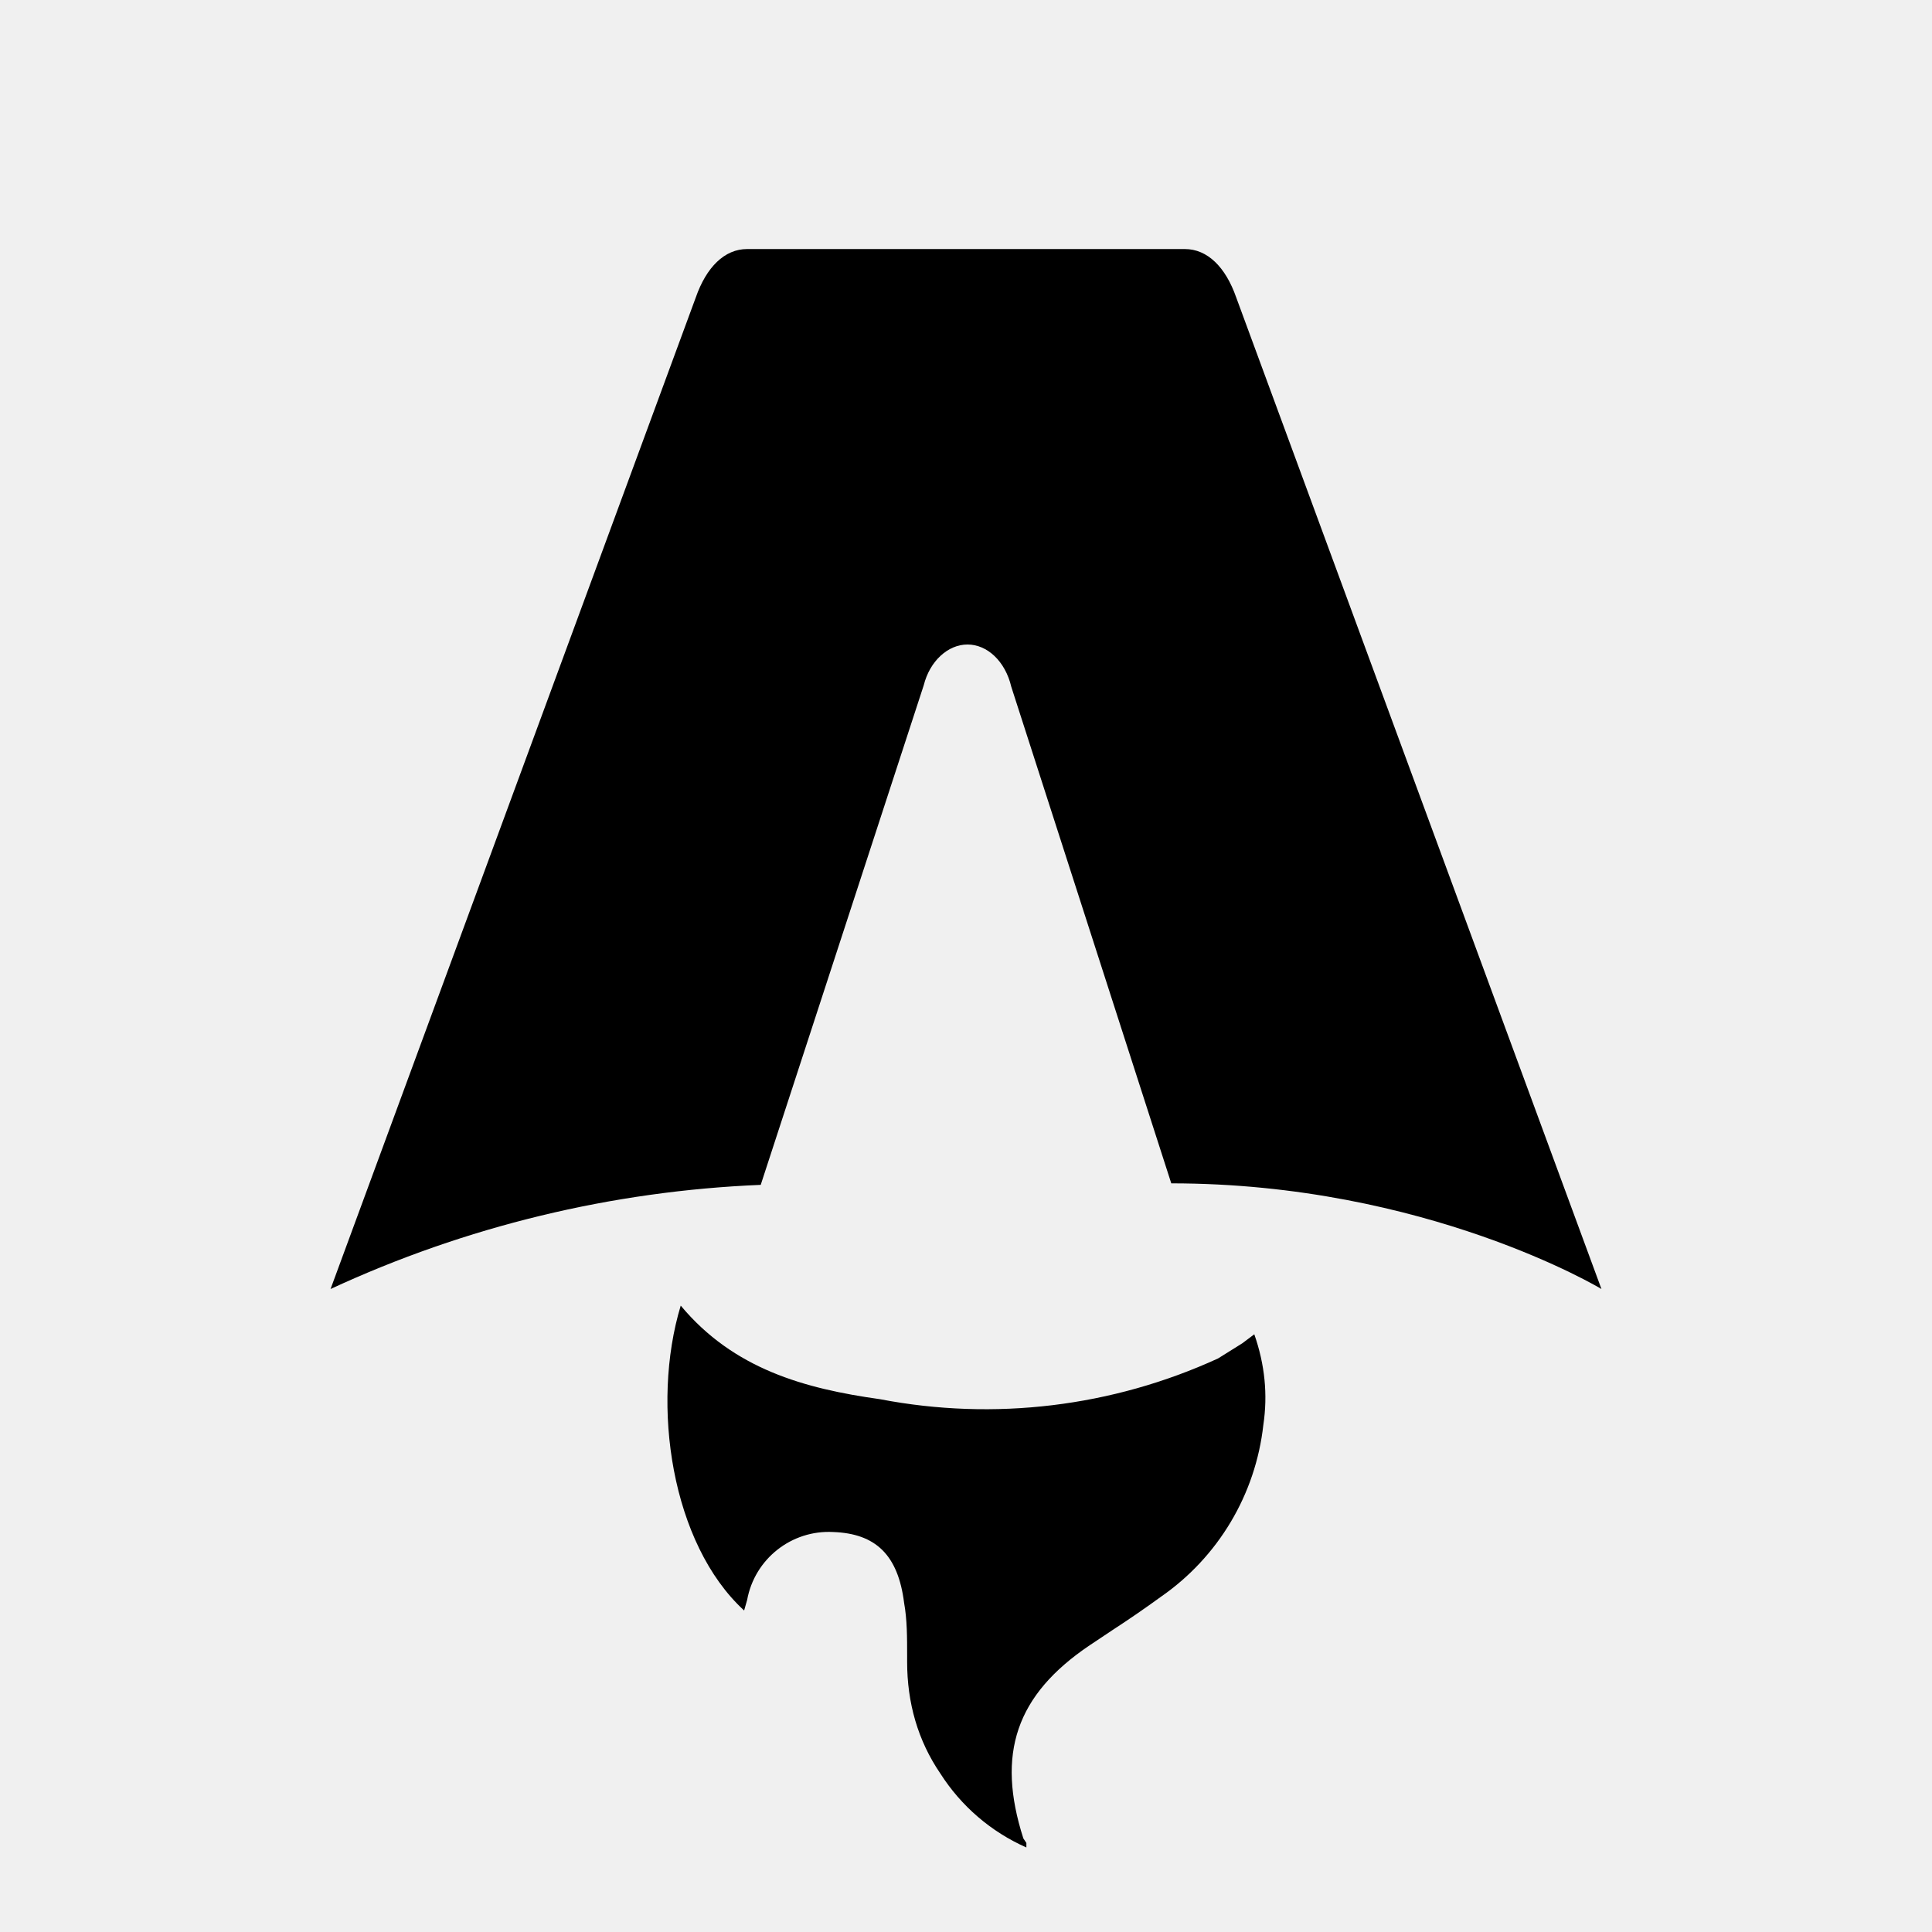
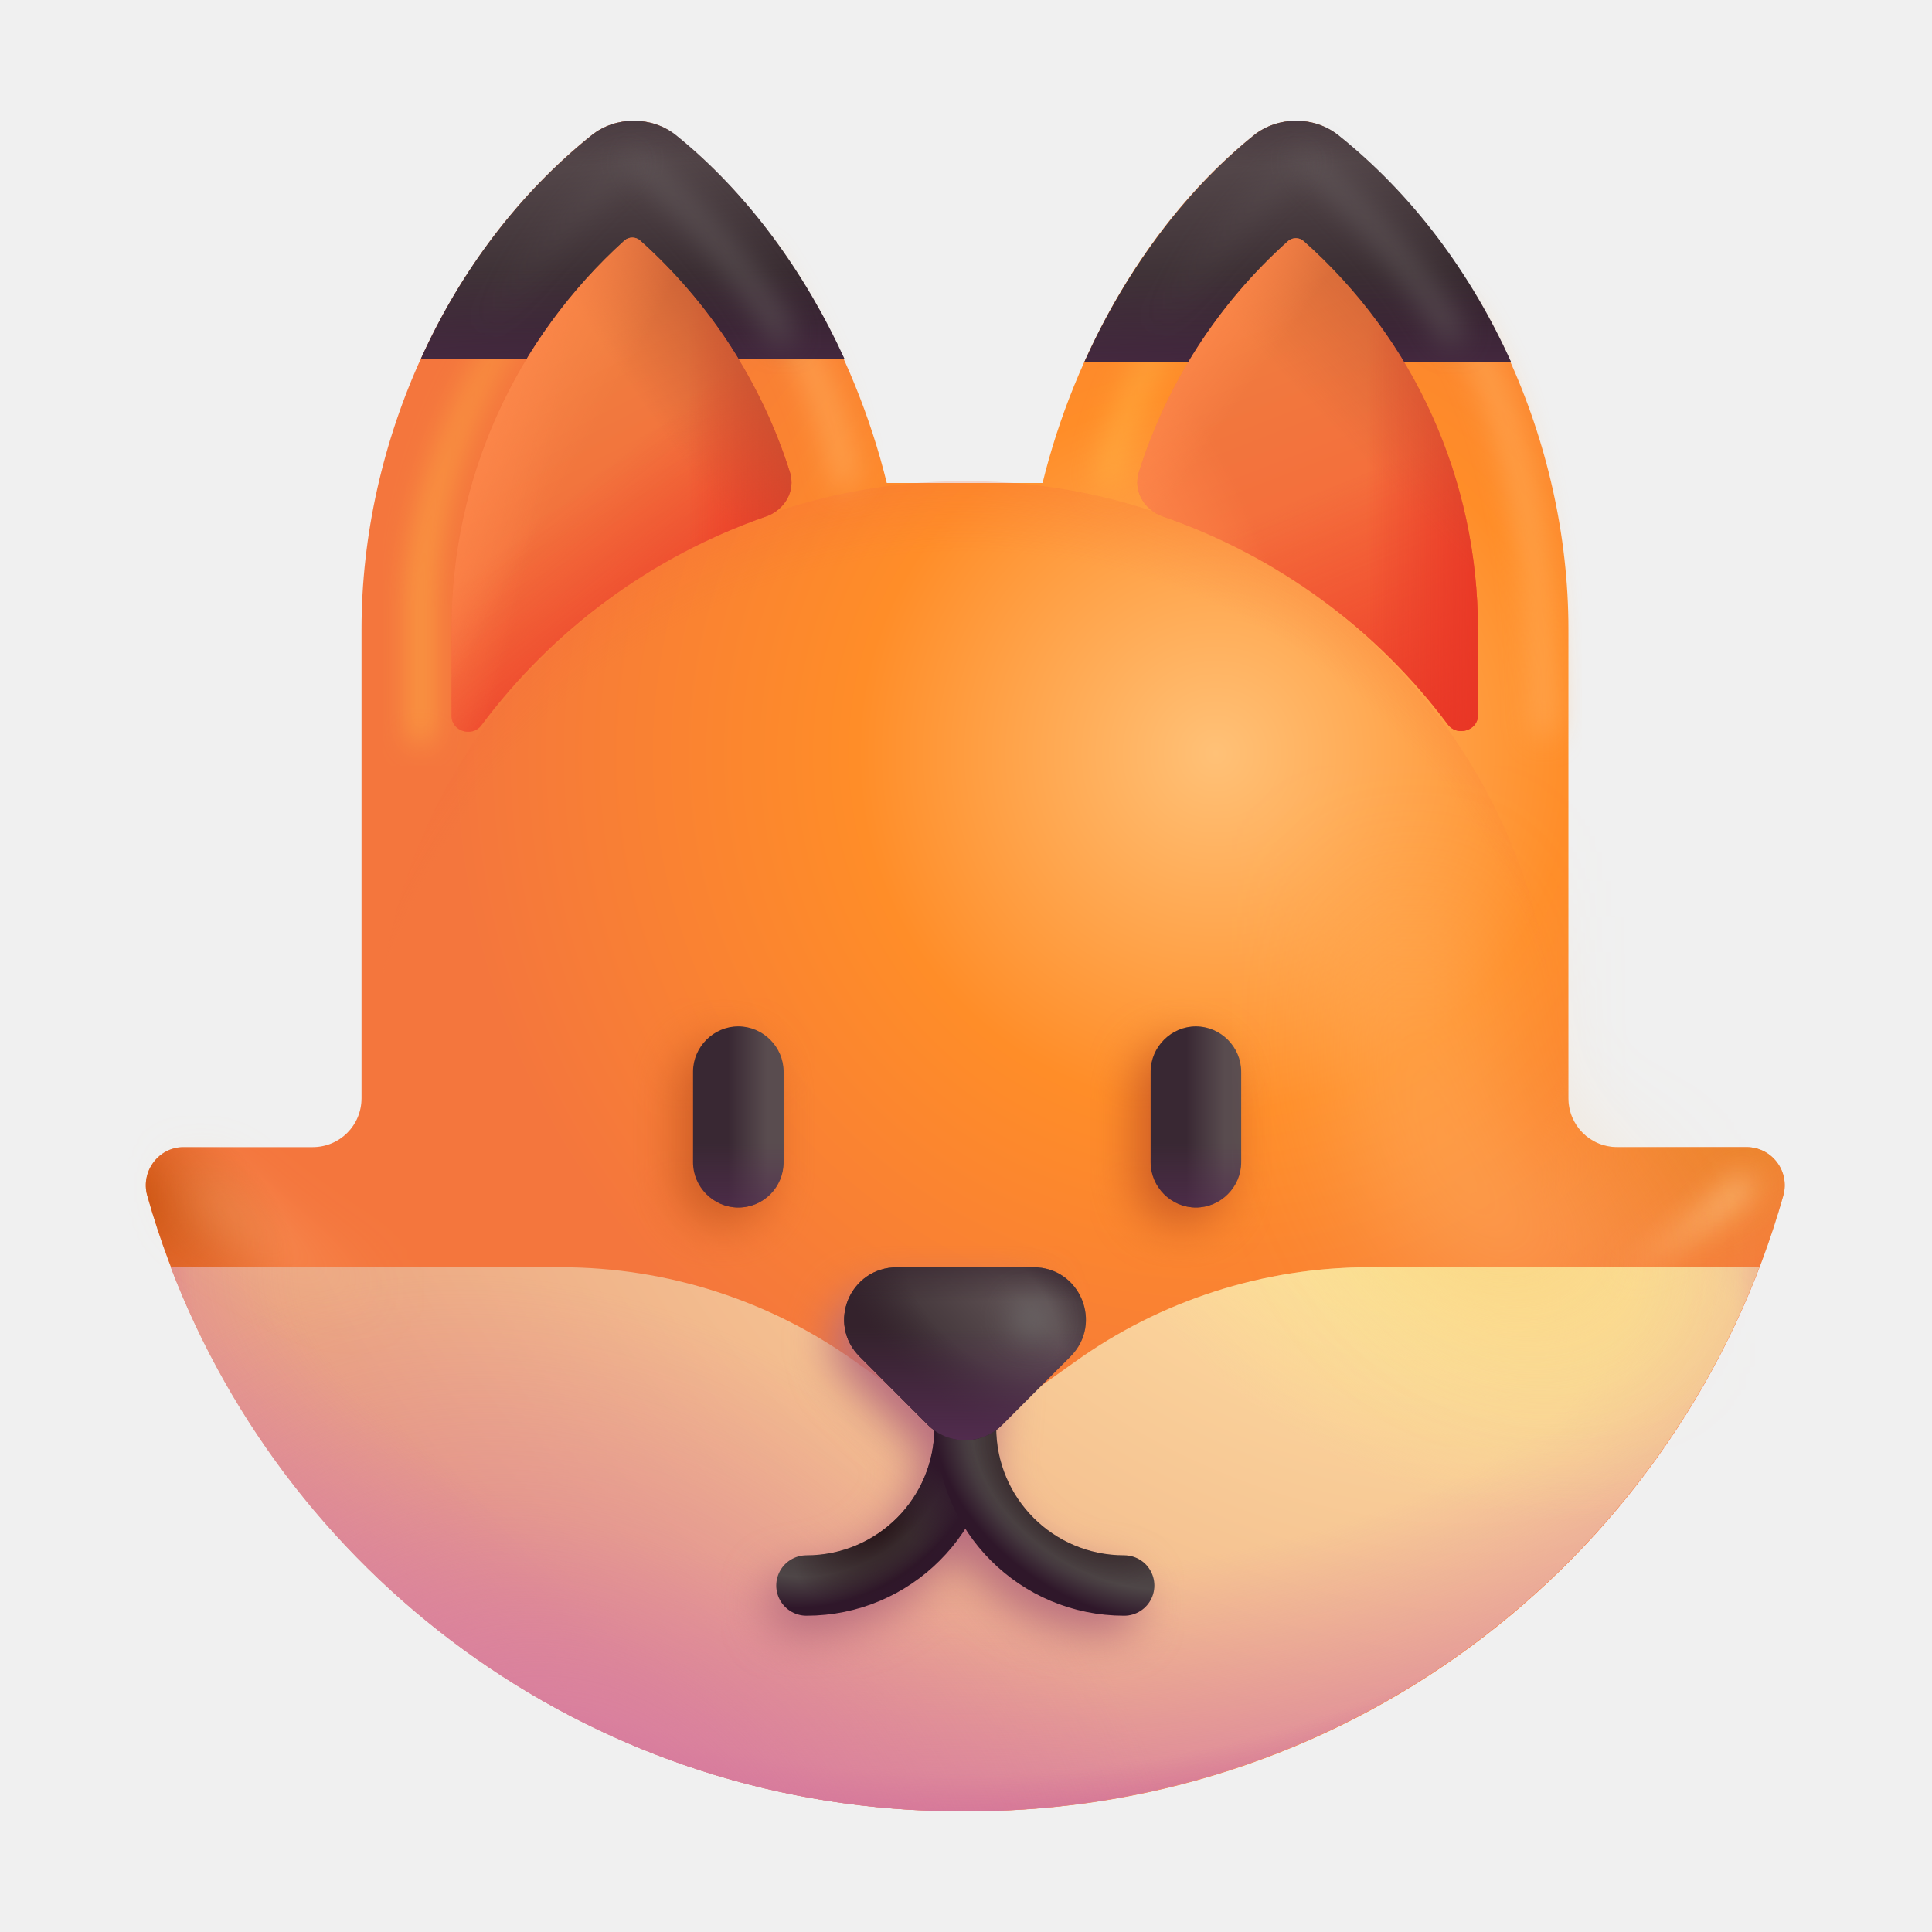
- <svg xmlns="http://www.w3.org/2000/svg" fill="none" viewBox="0 0 128 128">
-   <path d="M50.4 78.5a75.1 75.1 0 0 0-28.5 6.9l24.2-65.7c.7-2 1.9-3.2 3.4-3.2h29c1.5 0 2.7 1.2 3.4 3.2l24.2 65.7s-11.6-7-28.5-7L67 45.5c-.4-1.7-1.6-2.8-2.9-2.8-1.3 0-2.5 1.1-2.9 2.7L50.4 78.5Zm-1.1 28.2Zm-4.2-20.2c-2 6.6-.6 15.8 4.2 20.2a17.5 17.5 0 0 1 .2-.7 5.5 5.5 0 0 1 5.7-4.5c2.8.1 4.3 1.5 4.7 4.7.2 1.1.2 2.3.2 3.5v.4c0 2.7.7 5.2 2.2 7.4a13 13 0 0 0 5.7 4.9v-.3l-.2-.3c-1.8-5.6-.5-9.5 4.4-12.8l1.5-1a73 73 0 0 0 3.2-2.2 16 16 0 0 0 6.8-11.4c.3-2 .1-4-.6-6l-.8.6-1.6 1a37 37 0 0 1-22.4 2.7c-5-.7-9.7-2-13.2-6.2Z" />
-   <style>
-         path { fill: #000; }
-         @media (prefers-color-scheme: dark) {
-             path { fill: #FFF; }
-         }
-     </style>
+ <svg xmlns="http://www.w3.org/2000/svg" width="32" height="32" viewBox="0 0 32 32" fill="none">
+   <path d="M28.928 19H26.788C26.338 19 25.978 18.64 25.978 18.19V18V10.42C25.978 7.33 24.558 4.15 22.158 2.24C21.968 2.08 21.718 2 21.468 2C21.218 2 20.968 2.08 20.768 2.24C19.018 3.64 17.798 5.84 17.268 8H14.688C14.158 5.84 12.938 3.64 11.188 2.24C10.998 2.08 10.748 2 10.498 2C10.248 2 9.998 2.08 9.798 2.24C7.408 4.15 5.988 7.32 5.988 10.42V18V18.19C5.988 18.64 5.628 19 5.178 19H3.038C2.628 19 2.328 19.4 2.438 19.8C4.098 25.68 9.498 30 15.918 30C15.938 30 15.968 30 15.988 30C16.008 30 16.038 30 16.058 30C22.468 30 27.878 25.69 29.538 19.8C29.648 19.4 29.348 19 28.928 19Z" fill="url(#paint0_radial_28327_1940)" />
+   <path d="M28.928 19H26.788C26.338 19 25.978 18.64 25.978 18.19V18V10.42C25.978 7.33 24.558 4.15 22.158 2.24C21.968 2.08 21.718 2 21.468 2C21.218 2 20.968 2.08 20.768 2.24C19.018 3.64 17.798 5.84 17.268 8H14.688C14.158 5.84 12.938 3.64 11.188 2.24C10.998 2.08 10.748 2 10.498 2C10.248 2 9.998 2.08 9.798 2.24C7.408 4.15 5.988 7.32 5.988 10.42V18V18.19C5.988 18.64 5.628 19 5.178 19H3.038C2.628 19 2.328 19.4 2.438 19.8C4.098 25.68 9.498 30 15.918 30C15.938 30 15.968 30 15.988 30C16.008 30 16.038 30 16.058 30C22.468 30 27.878 25.69 29.538 19.8C29.648 19.4 29.348 19 28.928 19Z" fill="url(#paint1_radial_28327_1940)" />
+   <path d="M28.928 19H26.788C26.338 19 25.978 18.64 25.978 18.19V18V10.42C25.978 7.33 24.558 4.15 22.158 2.24C21.968 2.08 21.718 2 21.468 2C21.218 2 20.968 2.08 20.768 2.24C19.018 3.64 17.798 5.84 17.268 8H14.688C14.158 5.84 12.938 3.64 11.188 2.24C10.998 2.08 10.748 2 10.498 2C10.248 2 9.998 2.08 9.798 2.24C7.408 4.15 5.988 7.32 5.988 10.42V18V18.19C5.988 18.64 5.628 19 5.178 19H3.038C2.628 19 2.328 19.4 2.438 19.8C4.098 25.68 9.498 30 15.918 30C15.938 30 15.968 30 15.988 30C16.008 30 16.038 30 16.058 30C22.468 30 27.878 25.69 29.538 19.8C29.648 19.4 29.348 19 28.928 19Z" fill="url(#paint2_radial_28327_1940)" />
+   <ellipse cx="15.988" cy="17.631" rx="9.767" ry="9.663" fill="url(#paint3_radial_28327_1940)" fill-opacity="0.5" />
+   <g filter="url(#filter0_f_28327_1940)">
+     <path d="M20.424 3.891C19.987 4.443 18.721 6.031 18.346 7.969" stroke="url(#paint4_linear_28327_1940)" stroke-width="0.25" stroke-linecap="round" />
+   </g>
+   <g filter="url(#filter1_f_28327_1940)">
+     <path d="M24.074 5.194C24.824 6.225 25.574 8.256 25.574 12.069" stroke="#FFB160" stroke-width="0.25" stroke-linecap="round" />
+   </g>
+   <g filter="url(#filter2_f_28327_1940)">
+     <path d="M12.488 4.35C12.982 5.029 13.846 6.703 14.002 7.953" stroke="#FFB160" stroke-width="0.25" stroke-linecap="round" />
+   </g>
+   <path d="M22.169 2.24C21.968 2.08 21.718 2 21.468 2C21.218 2 20.968 2.08 20.768 2.24C19.569 3.21 18.608 4.55 17.959 6H25.029C24.369 4.53 23.398 3.22 22.169 2.24Z" fill="url(#paint5_linear_28327_1940)" />
+   <path d="M22.169 2.24C21.968 2.08 21.718 2 21.468 2C21.218 2 20.968 2.08 20.768 2.24C19.569 3.21 18.608 4.55 17.959 6H25.029C24.369 4.53 23.398 3.22 22.169 2.24Z" fill="url(#paint6_linear_28327_1940)" />
+   <path d="M22.169 2.24C21.968 2.08 21.718 2 21.468 2C21.218 2 20.968 2.08 20.768 2.24C19.569 3.21 18.608 4.55 17.959 6H25.029C24.369 4.53 23.398 3.22 22.169 2.24Z" fill="url(#paint7_linear_28327_1940)" />
+   <path d="M23.983 12.002C24.134 12.204 24.479 12.101 24.479 11.849V10.42C24.479 7.94 23.419 5.61 21.588 3.99C21.518 3.93 21.409 3.93 21.338 3.99C20.174 5.03 19.325 6.355 18.863 7.824C18.767 8.131 18.954 8.448 19.259 8.553C21.164 9.215 22.804 10.426 23.983 12.002Z" fill="url(#paint8_linear_28327_1940)" />
+   <path d="M23.983 12.002C24.134 12.204 24.479 12.101 24.479 11.849V10.42C24.479 7.94 23.419 5.61 21.588 3.99C21.518 3.93 21.409 3.93 21.338 3.99C20.174 5.03 19.325 6.355 18.863 7.824C18.767 8.131 18.954 8.448 19.259 8.553C21.164 9.215 22.804 10.426 23.983 12.002Z" fill="url(#paint9_linear_28327_1940)" />
+   <path d="M23.983 12.002C24.134 12.204 24.479 12.101 24.479 11.849V10.42C24.479 7.94 23.419 5.61 21.588 3.99C21.518 3.93 21.409 3.93 21.338 3.99C20.174 5.03 19.325 6.355 18.863 7.824C18.767 8.131 18.954 8.448 19.259 8.553C21.164 9.215 22.804 10.426 23.983 12.002Z" fill="url(#paint10_linear_28327_1940)" />
+   <path d="M23.983 12.002C24.134 12.204 24.479 12.101 24.479 11.849V10.42C24.479 7.94 23.419 5.61 21.588 3.99C21.518 3.93 21.409 3.93 21.338 3.99C20.174 5.03 19.325 6.355 18.863 7.824C18.767 8.131 18.954 8.448 19.259 8.553C21.164 9.215 22.804 10.426 23.983 12.002Z" fill="url(#paint11_linear_28327_1940)" />
+   <path d="M23.983 12.002C24.134 12.204 24.479 12.101 24.479 11.849V10.42C24.479 7.94 23.419 5.61 21.588 3.99C21.518 3.93 21.409 3.93 21.338 3.99C20.174 5.03 19.325 6.355 18.863 7.824C18.767 8.131 18.954 8.448 19.259 8.553C21.164 9.215 22.804 10.426 23.983 12.002Z" fill="url(#paint12_radial_28327_1940)" />
+   <path d="M23.983 12.002C24.134 12.204 24.479 12.101 24.479 11.849V10.42C24.479 7.94 23.419 5.61 21.588 3.99C21.518 3.93 21.409 3.93 21.338 3.99C20.174 5.03 19.325 6.355 18.863 7.824C18.767 8.131 18.954 8.448 19.259 8.553C21.164 9.215 22.804 10.426 23.983 12.002Z" fill="url(#paint13_linear_28327_1940)" />
+   <g filter="url(#filter3_f_28327_1940)">
+     <path d="M19.562 20.281C19.152 20.281 18.812 19.941 18.812 19.531V18.031C18.812 17.621 19.152 17.281 19.562 17.281C19.972 17.281 20.312 17.621 20.312 18.031V19.531C20.312 19.941 19.972 20.281 19.562 20.281Z" fill="#CD5C25" />
+   </g>
+   <g filter="url(#filter4_f_28327_1940)">
+     <path d="M11.982 20.281C11.572 20.281 11.232 19.941 11.232 19.531V18.031C11.232 17.621 11.572 17.281 11.982 17.281C12.392 17.281 12.732 17.621 12.732 18.031V19.531C12.732 19.941 12.402 20.281 11.982 20.281Z" fill="#CD5C25" />
+   </g>
+   <path d="M19.808 20C19.398 20 19.058 19.66 19.058 19.25V17.75C19.058 17.34 19.398 17 19.808 17C20.218 17 20.558 17.34 20.558 17.75V19.25C20.558 19.66 20.218 20 19.808 20Z" fill="url(#paint14_linear_28327_1940)" />
+   <path d="M19.808 20C19.398 20 19.058 19.66 19.058 19.25V17.75C19.058 17.34 19.398 17 19.808 17C20.218 17 20.558 17.34 20.558 17.75V19.25C20.558 19.66 20.218 20 19.808 20Z" fill="url(#paint15_linear_28327_1940)" />
+   <path d="M12.229 20C11.819 20 11.479 19.66 11.479 19.25V17.75C11.479 17.34 11.819 17 12.229 17C12.639 17 12.979 17.34 12.979 17.75V19.25C12.979 19.66 12.649 20 12.229 20Z" fill="url(#paint16_linear_28327_1940)" />
+   <path d="M12.229 20C11.819 20 11.479 19.66 11.479 19.25V17.75C11.479 17.34 11.819 17 12.229 17C12.639 17 12.979 17.34 12.979 17.75V19.25C12.979 19.66 12.649 20 12.229 20Z" fill="url(#paint17_linear_28327_1940)" />
+   <g filter="url(#filter5_f_28327_1940)">
+     <path d="M8.734 5.078C8.297 5.63 6.969 7.638 6.969 10.062C6.969 12.488 6.969 12.25 6.969 12.094" stroke="url(#paint18_linear_28327_1940)" stroke-width="0.25" stroke-linecap="round" />
+   </g>
+   <path d="M13.989 5.95C13.338 4.52 12.389 3.2 11.198 2.24C10.998 2.08 10.748 2 10.498 2C10.248 2 9.999 2.08 9.799 2.24C8.589 3.21 7.619 4.5 6.969 5.95H13.989Z" fill="url(#paint19_linear_28327_1940)" />
+   <path d="M13.989 5.95C13.338 4.52 12.389 3.2 11.198 2.24C10.998 2.08 10.748 2 10.498 2C10.248 2 9.999 2.08 9.799 2.24C8.589 3.21 7.619 4.5 6.969 5.95H13.989Z" fill="url(#paint20_linear_28327_1940)" />
+   <path d="M13.989 5.95C13.338 4.52 12.389 3.2 11.198 2.24C10.998 2.08 10.748 2 10.498 2C10.248 2 9.999 2.08 9.799 2.24C8.589 3.21 7.619 4.5 6.969 5.95H13.989Z" fill="url(#paint21_linear_28327_1940)" />
+   <path d="M29.139 20.99H22.678C20.928 20.99 19.218 21.54 17.799 22.56L15.989 23.85L14.178 22.56C12.758 21.54 11.049 20.99 9.298 20.99H2.828C4.838 26.26 9.938 30 15.909 30C15.928 30 15.959 30 15.979 30C15.998 30 16.029 30 16.049 30C22.029 29.99 27.128 26.25 29.139 20.99Z" fill="url(#paint22_radial_28327_1940)" />
+   <path d="M29.139 20.99H22.678C20.928 20.99 19.218 21.54 17.799 22.56L15.989 23.85L14.178 22.56C12.758 21.54 11.049 20.99 9.298 20.99H2.828C4.838 26.26 9.938 30 15.909 30C15.928 30 15.959 30 15.979 30C15.998 30 16.029 30 16.049 30C22.029 29.99 27.128 26.25 29.139 20.99Z" fill="url(#paint23_radial_28327_1940)" />
+   <path d="M29.139 20.99H22.678C20.928 20.99 19.218 21.54 17.799 22.56L15.989 23.85L14.178 22.56C12.758 21.54 11.049 20.99 9.298 20.99H2.828C4.838 26.26 9.938 30 15.909 30C15.928 30 15.959 30 15.979 30C15.998 30 16.029 30 16.049 30C22.029 29.99 27.128 26.25 29.139 20.99Z" fill="url(#paint24_radial_28327_1940)" />
+   <path d="M29.139 20.99H22.678C20.928 20.99 19.218 21.54 17.799 22.56L15.989 23.85L14.178 22.56C12.758 21.54 11.049 20.99 9.298 20.99H2.828C4.838 26.26 9.938 30 15.909 30C15.928 30 15.959 30 15.979 30C15.998 30 16.029 30 16.049 30C22.029 29.99 27.128 26.25 29.139 20.99Z" fill="url(#paint25_radial_28327_1940)" />
+   <path d="M29.139 20.99H22.678C20.928 20.99 19.218 21.54 17.799 22.56L15.989 23.85L14.178 22.56C12.758 21.54 11.049 20.99 9.298 20.99H2.828C4.838 26.26 9.938 30 15.909 30C15.928 30 15.959 30 15.979 30C15.998 30 16.029 30 16.049 30C22.029 29.99 27.128 26.25 29.139 20.99Z" fill="url(#paint26_radial_28327_1940)" />
+   <path d="M29.139 20.99H22.678C20.928 20.99 19.218 21.54 17.799 22.56L15.989 23.85L14.178 22.56C12.758 21.54 11.049 20.99 9.298 20.99H2.828C4.838 26.26 9.938 30 15.909 30C15.928 30 15.959 30 15.979 30C15.998 30 16.029 30 16.049 30C22.029 29.99 27.128 26.25 29.139 20.99Z" fill="url(#paint27_radial_28327_1940)" />
+   <g filter="url(#filter6_f_28327_1940)">
+     <path d="M15.171 23.953L14.061 22.844C13.521 22.304 13.904 21.391 14.67 21.391H16.889C17.645 21.391 17.027 21.866 16.487 22.406L16.378 23.953C16.348 23.984 16.316 24.012 16.282 24.036C16.305 25.169 17.225 26.075 18.363 26.075C18.635 26.075 18.854 26.295 18.854 26.566C18.854 26.837 18.635 27.057 18.363 27.057C17.276 27.057 16.323 26.494 15.78 25.642C15.236 26.494 14.283 27.057 13.196 27.057C12.925 27.057 12.705 26.837 12.705 26.566C12.705 26.295 12.925 26.075 13.196 26.075C14.332 26.075 15.25 25.173 15.277 24.043C15.24 24.017 15.204 23.987 15.171 23.953Z" fill="#B66A7D" />
+   </g>
+   <path d="M15.977 23.641C15.977 25.091 14.807 26.261 13.357 26.261" stroke="url(#paint28_radial_28327_1940)" stroke-linecap="round" />
+   <path d="M15.977 23.641C15.977 25.091 14.807 26.261 13.357 26.261" stroke="url(#paint29_radial_28327_1940)" stroke-linecap="round" />
+   <path d="M15.977 23.641C15.977 25.091 14.807 26.261 13.357 26.261" stroke="url(#paint30_linear_28327_1940)" stroke-linecap="round" />
+   <path d="M16 23.641C16 25.091 17.17 26.261 18.62 26.261" stroke="url(#paint31_radial_28327_1940)" stroke-linecap="round" />
+   <path d="M16 23.641C16 25.091 17.17 26.261 18.62 26.261" stroke="url(#paint32_radial_28327_1940)" stroke-linecap="round" />
+   <path d="M14.239 22.47L15.368 23.6C15.709 23.94 16.259 23.94 16.599 23.6L17.729 22.47C18.279 21.92 17.889 20.99 17.119 20.99H14.858C14.079 20.99 13.688 21.92 14.239 22.47Z" fill="url(#paint33_linear_28327_1940)" />
+   <path d="M14.239 22.47L15.368 23.6C15.709 23.94 16.259 23.94 16.599 23.6L17.729 22.47C18.279 21.92 17.889 20.99 17.119 20.99H14.858C14.079 20.99 13.688 21.92 14.239 22.47Z" fill="url(#paint34_radial_28327_1940)" />
+   <path d="M14.239 22.47L15.368 23.6C15.709 23.94 16.259 23.94 16.599 23.6L17.729 22.47C18.279 21.92 17.889 20.99 17.119 20.99H14.858C14.079 20.99 13.688 21.92 14.239 22.47Z" fill="url(#paint35_linear_28327_1940)" />
+   <path d="M14.239 22.47L15.368 23.6C15.709 23.94 16.259 23.94 16.599 23.6L17.729 22.47C18.279 21.92 17.889 20.99 17.119 20.99H14.858C14.079 20.99 13.688 21.92 14.239 22.47Z" fill="url(#paint36_linear_28327_1940)" />
+   <path d="M12.689 8.554C12.993 8.448 13.181 8.132 13.084 7.825C12.62 6.354 11.764 5.021 10.598 3.98C10.528 3.92 10.418 3.92 10.348 3.98C8.539 5.61 7.479 7.93 7.479 10.4V11.861C7.479 12.113 7.822 12.216 7.973 12.014C9.156 10.43 10.791 9.216 12.689 8.554Z" fill="url(#paint37_linear_28327_1940)" />
+   <path d="M12.689 8.554C12.993 8.448 13.181 8.132 13.084 7.825C12.62 6.354 11.764 5.021 10.598 3.98C10.528 3.92 10.418 3.92 10.348 3.98C8.539 5.61 7.479 7.93 7.479 10.4V11.861C7.479 12.113 7.822 12.216 7.973 12.014C9.156 10.43 10.791 9.216 12.689 8.554Z" fill="url(#paint38_linear_28327_1940)" />
+   <path d="M12.689 8.554C12.993 8.448 13.181 8.132 13.084 7.825C12.62 6.354 11.764 5.021 10.598 3.98C10.528 3.92 10.418 3.92 10.348 3.98C8.539 5.61 7.479 7.93 7.479 10.4V11.861C7.479 12.113 7.822 12.216 7.973 12.014C9.156 10.43 10.791 9.216 12.689 8.554Z" fill="url(#paint39_linear_28327_1940)" />
+   <path d="M12.689 8.554C12.993 8.448 13.181 8.132 13.084 7.825C12.62 6.354 11.764 5.021 10.598 3.98C10.528 3.92 10.418 3.92 10.348 3.98C8.539 5.61 7.479 7.93 7.479 10.4V11.861C7.479 12.113 7.822 12.216 7.973 12.014C9.156 10.43 10.791 9.216 12.689 8.554Z" fill="url(#paint40_linear_28327_1940)" />
+   <path d="M12.689 8.554C12.993 8.448 13.181 8.132 13.084 7.825C12.62 6.354 11.764 5.021 10.598 3.98C10.528 3.92 10.418 3.92 10.348 3.98C8.539 5.61 7.479 7.93 7.479 10.4V11.861C7.479 12.113 7.822 12.216 7.973 12.014C9.156 10.43 10.791 9.216 12.689 8.554Z" fill="url(#paint41_radial_28327_1940)" />
+   <path d="M12.689 8.554C12.993 8.448 13.181 8.132 13.084 7.825C12.62 6.354 11.764 5.021 10.598 3.98C10.528 3.92 10.418 3.92 10.348 3.98C8.539 5.61 7.479 7.93 7.479 10.4V11.861C7.479 12.113 7.822 12.216 7.973 12.014C9.156 10.43 10.791 9.216 12.689 8.554Z" fill="url(#paint42_linear_28327_1940)" />
+   <g filter="url(#filter7_f_28327_1940)">
+     <circle cx="17.088" cy="21.836" r="0.32" fill="#6A6566" />
+   </g>
+   <g filter="url(#filter8_f_28327_1940)">
+     <path d="M28.998 19.677C29.035 19.62 29.019 19.542 28.961 19.505C28.903 19.467 28.826 19.483 28.788 19.541L28.998 19.677ZM26.048 21.285C25.981 21.303 25.942 21.372 25.96 21.439C25.978 21.505 26.046 21.545 26.113 21.527L26.048 21.285ZM28.788 19.541C28.772 19.566 28.732 19.611 28.662 19.676C28.595 19.738 28.508 19.811 28.404 19.893C28.198 20.057 27.932 20.249 27.646 20.439C27.069 20.822 26.432 21.182 26.048 21.285L26.113 21.527C26.541 21.412 27.209 21.029 27.784 20.647C28.075 20.454 28.347 20.258 28.559 20.089C28.666 20.005 28.759 19.927 28.832 19.859C28.903 19.793 28.963 19.731 28.998 19.677L28.788 19.541Z" fill="url(#paint43_linear_28327_1940)" />
+   </g>
+   <g filter="url(#filter9_f_28327_1940)">
+     <path d="M3.139 19.677C3.102 19.62 3.118 19.542 3.176 19.505C3.234 19.467 3.311 19.483 3.349 19.541L3.139 19.677ZM6.089 21.285C6.156 21.303 6.195 21.372 6.177 21.439C6.159 21.505 6.091 21.545 6.024 21.527L6.089 21.285ZM3.349 19.541C3.365 19.566 3.405 19.611 3.475 19.676C3.542 19.738 3.629 19.811 3.732 19.893C3.939 20.057 4.205 20.249 4.491 20.439C5.068 20.822 5.705 21.182 6.089 21.285L6.024 21.527C5.596 21.412 4.928 21.029 4.353 20.647C4.062 20.454 3.79 20.258 3.577 20.089C3.471 20.005 3.378 19.927 3.305 19.859C3.234 19.793 3.174 19.731 3.139 19.677L3.349 19.541Z" fill="url(#paint44_linear_28327_1940)" />
+   </g>
+   <g filter="url(#filter10_f_28327_1940)">
+     <path d="M23.408 15.188C23.408 15.406 23.419 17.647 23.439 17.847C23.652 19.928 24.939 20.969 26.565 20.969" stroke="#FFC177" />
+   </g>
+   <g filter="url(#filter11_f_28327_1940)">
+     <path d="M21.675 2.664C22.121 3.062 23.34 4.234 24.074 5.562" stroke="#665D5F" stroke-width="0.25" stroke-linecap="round" />
+   </g>
+   <g filter="url(#filter12_f_28327_1940)">
+     <path d="M10.58 2.664C11.025 3.062 12.244 4.234 12.979 5.562" stroke="#665D5F" stroke-width="0.25" stroke-linecap="round" />
+   </g>
+   <g filter="url(#filter13_f_28327_1940)">
+     <path d="M21.511 2.664C21.066 3.062 19.847 4.234 19.113 5.562" stroke="url(#paint45_linear_28327_1940)" stroke-opacity="0.5" stroke-width="0.25" stroke-linecap="round" />
+   </g>
+   <g filter="url(#filter14_f_28327_1940)">
+     <path d="M10.416 2.664C9.971 3.062 8.752 4.234 8.018 5.562" stroke="url(#paint46_linear_28327_1940)" stroke-opacity="0.5" stroke-width="0.25" stroke-linecap="round" />
+   </g>
+   <defs>
+     <filter id="filter0_f_28327_1940" x="17.721" y="3.266" width="3.328" height="5.328" filterUnits="userSpaceOnUse" color-interpolation-filters="sRGB">
+       <feFlood flood-opacity="0" result="BackgroundImageFix" />
+       <feBlend mode="normal" in="SourceGraphic" in2="BackgroundImageFix" result="shape" />
+       <feGaussianBlur stdDeviation="0.25" result="effect1_foregroundBlur_28327_1940" />
+     </filter>
+     <filter id="filter1_f_28327_1940" x="23.449" y="4.569" width="2.75" height="8.125" filterUnits="userSpaceOnUse" color-interpolation-filters="sRGB">
+       <feFlood flood-opacity="0" result="BackgroundImageFix" />
+       <feBlend mode="normal" in="SourceGraphic" in2="BackgroundImageFix" result="shape" />
+       <feGaussianBlur stdDeviation="0.25" result="effect1_foregroundBlur_28327_1940" />
+     </filter>
+     <filter id="filter2_f_28327_1940" x="11.864" y="3.725" width="2.764" height="4.853" filterUnits="userSpaceOnUse" color-interpolation-filters="sRGB">
+       <feFlood flood-opacity="0" result="BackgroundImageFix" />
+       <feBlend mode="normal" in="SourceGraphic" in2="BackgroundImageFix" result="shape" />
+       <feGaussianBlur stdDeviation="0.25" result="effect1_foregroundBlur_28327_1940" />
+     </filter>
+     <filter id="filter3_f_28327_1940" x="18.062" y="16.531" width="3" height="4.5" filterUnits="userSpaceOnUse" color-interpolation-filters="sRGB">
+       <feFlood flood-opacity="0" result="BackgroundImageFix" />
+       <feBlend mode="normal" in="SourceGraphic" in2="BackgroundImageFix" result="shape" />
+       <feGaussianBlur stdDeviation="0.375" result="effect1_foregroundBlur_28327_1940" />
+     </filter>
+     <filter id="filter4_f_28327_1940" x="10.482" y="16.531" width="3" height="4.5" filterUnits="userSpaceOnUse" color-interpolation-filters="sRGB">
+       <feFlood flood-opacity="0" result="BackgroundImageFix" />
+       <feBlend mode="normal" in="SourceGraphic" in2="BackgroundImageFix" result="shape" />
+       <feGaussianBlur stdDeviation="0.375" result="effect1_foregroundBlur_28327_1940" />
+     </filter>
+     <filter id="filter5_f_28327_1940" x="6.344" y="4.453" width="3.016" height="8.231" filterUnits="userSpaceOnUse" color-interpolation-filters="sRGB">
+       <feFlood flood-opacity="0" result="BackgroundImageFix" />
+       <feBlend mode="normal" in="SourceGraphic" in2="BackgroundImageFix" result="shape" />
+       <feGaussianBlur stdDeviation="0.25" result="effect1_foregroundBlur_28327_1940" />
+     </filter>
+     <filter id="filter6_f_28327_1940" x="11.955" y="20.641" width="7.65" height="7.166" filterUnits="userSpaceOnUse" color-interpolation-filters="sRGB">
+       <feFlood flood-opacity="0" result="BackgroundImageFix" />
+       <feBlend mode="normal" in="SourceGraphic" in2="BackgroundImageFix" result="shape" />
+       <feGaussianBlur stdDeviation="0.375" result="effect1_foregroundBlur_28327_1940" />
+     </filter>
+     <filter id="filter7_f_28327_1940" x="16.268" y="21.016" width="1.641" height="1.641" filterUnits="userSpaceOnUse" color-interpolation-filters="sRGB">
+       <feFlood flood-opacity="0" result="BackgroundImageFix" />
+       <feBlend mode="normal" in="SourceGraphic" in2="BackgroundImageFix" result="shape" />
+       <feGaussianBlur stdDeviation="0.25" result="effect1_foregroundBlur_28327_1940" />
+     </filter>
+     <filter id="filter8_f_28327_1940" x="25.455" y="18.984" width="4.063" height="3.047" filterUnits="userSpaceOnUse" color-interpolation-filters="sRGB">
+       <feFlood flood-opacity="0" result="BackgroundImageFix" />
+       <feBlend mode="normal" in="SourceGraphic" in2="BackgroundImageFix" result="shape" />
+       <feGaussianBlur stdDeviation="0.25" result="effect1_foregroundBlur_28327_1940" />
+     </filter>
+     <filter id="filter9_f_28327_1940" x="2.119" y="18.484" width="5.063" height="4.047" filterUnits="userSpaceOnUse" color-interpolation-filters="sRGB">
+       <feFlood flood-opacity="0" result="BackgroundImageFix" />
+       <feBlend mode="normal" in="SourceGraphic" in2="BackgroundImageFix" result="shape" />
+       <feGaussianBlur stdDeviation="0.5" result="effect1_foregroundBlur_28327_1940" />
+     </filter>
+     <filter id="filter10_f_28327_1940" x="20.408" y="12.688" width="8.656" height="11.281" filterUnits="userSpaceOnUse" color-interpolation-filters="sRGB">
+       <feFlood flood-opacity="0" result="BackgroundImageFix" />
+       <feBlend mode="normal" in="SourceGraphic" in2="BackgroundImageFix" result="shape" />
+       <feGaussianBlur stdDeviation="1.25" result="effect1_foregroundBlur_28327_1940" />
+     </filter>
+     <filter id="filter11_f_28327_1940" x="21.05" y="2.039" width="3.648" height="4.148" filterUnits="userSpaceOnUse" color-interpolation-filters="sRGB">
+       <feFlood flood-opacity="0" result="BackgroundImageFix" />
+       <feBlend mode="normal" in="SourceGraphic" in2="BackgroundImageFix" result="shape" />
+       <feGaussianBlur stdDeviation="0.25" result="effect1_foregroundBlur_28327_1940" />
+     </filter>
+     <filter id="filter12_f_28327_1940" x="9.955" y="2.039" width="3.648" height="4.148" filterUnits="userSpaceOnUse" color-interpolation-filters="sRGB">
+       <feFlood flood-opacity="0" result="BackgroundImageFix" />
+       <feBlend mode="normal" in="SourceGraphic" in2="BackgroundImageFix" result="shape" />
+       <feGaussianBlur stdDeviation="0.25" result="effect1_foregroundBlur_28327_1940" />
+     </filter>
+     <filter id="filter13_f_28327_1940" x="18.488" y="2.039" width="3.648" height="4.148" filterUnits="userSpaceOnUse" color-interpolation-filters="sRGB">
+       <feFlood flood-opacity="0" result="BackgroundImageFix" />
+       <feBlend mode="normal" in="SourceGraphic" in2="BackgroundImageFix" result="shape" />
+       <feGaussianBlur stdDeviation="0.25" result="effect1_foregroundBlur_28327_1940" />
+     </filter>
+     <filter id="filter14_f_28327_1940" x="7.393" y="2.039" width="3.648" height="4.148" filterUnits="userSpaceOnUse" color-interpolation-filters="sRGB">
+       <feFlood flood-opacity="0" result="BackgroundImageFix" />
+       <feBlend mode="normal" in="SourceGraphic" in2="BackgroundImageFix" result="shape" />
+       <feGaussianBlur stdDeviation="0.25" result="effect1_foregroundBlur_28327_1940" />
+     </filter>
+     <radialGradient id="paint0_radial_28327_1940" cx="0" cy="0" r="1" gradientUnits="userSpaceOnUse" gradientTransform="translate(20.1584 12.5) rotate(136.338) scale(20.8211 20.8211)">
+       <stop stop-color="#FFC177" />
+       <stop offset="0.285" stop-color="#FF8D28" />
+       <stop offset="0.611" stop-color="#F4763D" />
+     </radialGradient>
+     <radialGradient id="paint1_radial_28327_1940" cx="0" cy="0" r="1" gradientUnits="userSpaceOnUse" gradientTransform="translate(29.2209 18.125) rotate(134.433) scale(4.46383 3.0354)">
+       <stop stop-color="#E78327" />
+       <stop offset="1" stop-color="#F4953D" stop-opacity="0" />
+     </radialGradient>
+     <radialGradient id="paint2_radial_28327_1940" cx="0" cy="0" r="1" gradientUnits="userSpaceOnUse" gradientTransform="translate(1.9397 19.6875) rotate(32.6375) scale(3.30276 1.76965)">
+       <stop stop-color="#C9510E" />
+       <stop offset="1" stop-color="#C9510E" stop-opacity="0" />
+     </radialGradient>
+     <radialGradient id="paint3_radial_28327_1940" cx="0" cy="0" r="1" gradientUnits="userSpaceOnUse" gradientTransform="translate(15.9884 19.875) rotate(-90) scale(13.4375 12.9825)">
+       <stop offset="0.795" stop-color="#F46639" stop-opacity="0" />
+       <stop offset="1" stop-color="#F46639" />
+     </radialGradient>
+     <linearGradient id="paint4_linear_28327_1940" x1="20.474" y1="7.406" x2="20.474" y2="-3.875" gradientUnits="userSpaceOnUse">
+       <stop stop-color="#FFB444" />
+       <stop offset="1" stop-color="#FFB444" stop-opacity="0" />
+     </linearGradient>
+     <linearGradient id="paint5_linear_28327_1940" x1="21.494" y1="0.639" x2="22.087" y2="5.664" gradientUnits="userSpaceOnUse">
+       <stop offset="0.191" stop-color="#5F5254" />
+       <stop offset="1" stop-color="#2E2127" />
+     </linearGradient>
+     <linearGradient id="paint6_linear_28327_1940" x1="22.058" y1="3.084" x2="21.957" y2="0.544" gradientUnits="userSpaceOnUse">
+       <stop offset="0.147" stop-color="#34222C" stop-opacity="0" />
+       <stop offset="0.873" stop-color="#34222C" />
+     </linearGradient>
+     <linearGradient id="paint7_linear_28327_1940" x1="23.283" y1="7.285" x2="23.283" y2="4.5" gradientUnits="userSpaceOnUse">
+       <stop stop-color="#552D52" />
+       <stop offset="1" stop-color="#552D52" stop-opacity="0" />
+     </linearGradient>
+     <linearGradient id="paint8_linear_28327_1940" x1="23.346" y1="13.75" x2="20.034" y2="5.188" gradientUnits="userSpaceOnUse">
+       <stop stop-color="#FC5737" />
+       <stop offset="1" stop-color="#EF7E3F" />
+     </linearGradient>
+     <linearGradient id="paint9_linear_28327_1940" x1="25.034" y1="12.73" x2="22.909" y2="7.688" gradientUnits="userSpaceOnUse">
+       <stop stop-color="#E83525" />
+       <stop offset="1" stop-color="#E83525" stop-opacity="0" />
+     </linearGradient>
+     <linearGradient id="paint10_linear_28327_1940" x1="24.784" y1="7.688" x2="22.627" y2="7.688" gradientUnits="userSpaceOnUse">
+       <stop stop-color="#E83525" />
+       <stop offset="1" stop-color="#E83525" stop-opacity="0" />
+     </linearGradient>
+     <linearGradient id="paint11_linear_28327_1940" x1="25.284" y1="4.562" x2="22.346" y2="7.375" gradientUnits="userSpaceOnUse">
+       <stop stop-color="#BF5733" />
+       <stop offset="1" stop-color="#BF5733" stop-opacity="0" />
+     </linearGradient>
+     <radialGradient id="paint12_radial_28327_1940" cx="0" cy="0" r="1" gradientUnits="userSpaceOnUse" gradientTransform="translate(18.7085 9.375) rotate(-22.746) scale(2.18223 4.8172)">
+       <stop stop-color="#FF894C" />
+       <stop offset="1" stop-color="#FF894C" stop-opacity="0" />
+     </radialGradient>
+     <linearGradient id="paint13_linear_28327_1940" x1="18.709" y1="6.406" x2="20.034" y2="7.344" gradientUnits="userSpaceOnUse">
+       <stop stop-color="#FF894C" />
+       <stop offset="1" stop-color="#FF894C" stop-opacity="0" />
+     </linearGradient>
+     <linearGradient id="paint14_linear_28327_1940" x1="20.471" y1="18.5" x2="19.646" y2="18.5" gradientUnits="userSpaceOnUse">
+       <stop offset="0.225" stop-color="#594C4F" />
+       <stop offset="1" stop-color="#392833" />
+     </linearGradient>
+     <linearGradient id="paint15_linear_28327_1940" x1="20.793" y1="20.525" x2="20.793" y2="18.935" gradientUnits="userSpaceOnUse">
+       <stop stop-color="#552D52" />
+       <stop offset="1" stop-color="#552D52" stop-opacity="0" />
+     </linearGradient>
+     <linearGradient id="paint16_linear_28327_1940" x1="12.891" y1="18.5" x2="12.066" y2="18.5" gradientUnits="userSpaceOnUse">
+       <stop offset="0.225" stop-color="#594C4F" />
+       <stop offset="1" stop-color="#392833" />
+     </linearGradient>
+     <linearGradient id="paint17_linear_28327_1940" x1="13.213" y1="20.525" x2="13.213" y2="18.935" gradientUnits="userSpaceOnUse">
+       <stop stop-color="#552D52" />
+       <stop offset="1" stop-color="#552D52" stop-opacity="0" />
+     </linearGradient>
+     <linearGradient id="paint18_linear_28327_1940" x1="8.734" y1="9.562" x2="8.734" y2="-1.719" gradientUnits="userSpaceOnUse">
+       <stop stop-color="#FFB444" />
+       <stop offset="1" stop-color="#FFB444" stop-opacity="0" />
+     </linearGradient>
+     <linearGradient id="paint19_linear_28327_1940" x1="10.479" y1="0.656" x2="11.062" y2="5.619" gradientUnits="userSpaceOnUse">
+       <stop offset="0.191" stop-color="#5F5254" />
+       <stop offset="1" stop-color="#2E2127" />
+     </linearGradient>
+     <linearGradient id="paint20_linear_28327_1940" x1="11.039" y1="3.07" x2="10.94" y2="0.562" gradientUnits="userSpaceOnUse">
+       <stop offset="0.147" stop-color="#34222C" stop-opacity="0" />
+       <stop offset="0.873" stop-color="#34222C" />
+     </linearGradient>
+     <linearGradient id="paint21_linear_28327_1940" x1="12.255" y1="7.219" x2="12.255" y2="4.469" gradientUnits="userSpaceOnUse">
+       <stop stop-color="#552D52" />
+       <stop offset="1" stop-color="#552D52" stop-opacity="0" />
+     </linearGradient>
+     <radialGradient id="paint22_radial_28327_1940" cx="0" cy="0" r="1" gradientUnits="userSpaceOnUse" gradientTransform="translate(22.2835 18.625) rotate(116.074) scale(14.3337 20.0167)">
+       <stop offset="0.084" stop-color="#FFDFA1" />
+       <stop offset="1" stop-color="#EBA582" />
+     </radialGradient>
+     <radialGradient id="paint23_radial_28327_1940" cx="0" cy="0" r="1" gradientUnits="userSpaceOnUse" gradientTransform="translate(15.9835 20.99) rotate(90) scale(10.01 21.575)">
+       <stop offset="0.513" stop-color="#D87DA0" stop-opacity="0" />
+       <stop offset="1" stop-color="#D87DA0" />
+     </radialGradient>
+     <radialGradient id="paint24_radial_28327_1940" cx="0" cy="0" r="1" gradientUnits="userSpaceOnUse" gradientTransform="translate(15.9835 20.99) rotate(128.469) scale(13.5833 44.3384)">
+       <stop offset="0.589" stop-color="#D87DA0" stop-opacity="0" />
+       <stop offset="1" stop-color="#D87DA0" />
+     </radialGradient>
+     <radialGradient id="paint25_radial_28327_1940" cx="0" cy="0" r="1" gradientUnits="userSpaceOnUse" gradientTransform="translate(15.9835 20.99) rotate(90) scale(10.5725 16.07)">
+       <stop offset="0.792" stop-color="#C55188" stop-opacity="0" />
+       <stop offset="1" stop-color="#C55188" />
+     </radialGradient>
+     <radialGradient id="paint26_radial_28327_1940" cx="0" cy="0" r="1" gradientUnits="userSpaceOnUse" gradientTransform="translate(24.346 19.625) rotate(118.156) scale(5.03309 7.12647)">
+       <stop stop-color="#F9E58C" />
+       <stop offset="1" stop-color="#F9E58C" stop-opacity="0" />
+     </radialGradient>
+     <radialGradient id="paint27_radial_28327_1940" cx="0" cy="0" r="1" gradientUnits="userSpaceOnUse" gradientTransform="translate(9.72101 31.1875) rotate(-46.0662) scale(9.026 11.2593)">
+       <stop stop-color="#D87DA0" />
+       <stop offset="1" stop-color="#D87DA0" stop-opacity="0" />
+     </radialGradient>
+     <radialGradient id="paint28_radial_28327_1940" cx="0" cy="0" r="1" gradientUnits="userSpaceOnUse" gradientTransform="translate(13.7485 24.2015) rotate(54.3924) scale(2.97885 3.73897)">
+       <stop stop-color="#261317" />
+       <stop offset="0.589" stop-color="#4E4647" />
+       <stop offset="0.747" stop-color="#2F172A" />
+     </radialGradient>
+     <radialGradient id="paint29_radial_28327_1940" cx="0" cy="0" r="1" gradientUnits="userSpaceOnUse" gradientTransform="translate(14.561 25.264) rotate(-128.517) scale(0.978529 1.62106)">
+       <stop stop-color="#261317" />
+       <stop offset="1" stop-color="#261317" stop-opacity="0" />
+     </radialGradient>
+     <linearGradient id="paint30_linear_28327_1940" x1="15.842" y1="24.53" x2="15.139" y2="25.545" gradientUnits="userSpaceOnUse">
+       <stop stop-color="#2F172A" />
+       <stop offset="1" stop-color="#2F172A" stop-opacity="0" />
+     </linearGradient>
+     <radialGradient id="paint31_radial_28327_1940" cx="0" cy="0" r="1" gradientUnits="userSpaceOnUse" gradientTransform="translate(18.4673 24.2796) rotate(122.471) scale(3.05588 4.35358)">
+       <stop stop-color="#261317" />
+       <stop offset="0.589" stop-color="#4E4647" />
+       <stop offset="0.747" stop-color="#2F172A" />
+     </radialGradient>
+     <radialGradient id="paint32_radial_28327_1940" cx="0" cy="0" r="1" gradientUnits="userSpaceOnUse" gradientTransform="translate(17.686 24.4984) rotate(135.988) scale(1.28182 2.1235)">
+       <stop stop-color="#261317" />
+       <stop offset="1" stop-color="#261317" stop-opacity="0" />
+     </radialGradient>
+     <linearGradient id="paint33_linear_28327_1940" x1="17.088" y1="20.752" x2="14.555" y2="22.993" gradientUnits="userSpaceOnUse">
+       <stop offset="0.191" stop-color="#5F5254" />
+       <stop offset="1" stop-color="#2E2127" />
+     </linearGradient>
+     <radialGradient id="paint34_radial_28327_1940" cx="0" cy="0" r="1" gradientUnits="userSpaceOnUse" gradientTransform="translate(16.2719 21.5399) rotate(132.349) scale(1.80048 3.30126)">
+       <stop offset="0.463" stop-color="#34222C" stop-opacity="0" />
+       <stop offset="0.956" stop-color="#34222C" />
+     </radialGradient>
+     <linearGradient id="paint35_linear_28327_1940" x1="16.303" y1="21.766" x2="16.303" y2="20.378" gradientUnits="userSpaceOnUse">
+       <stop offset="0.147" stop-color="#34222C" stop-opacity="0" />
+       <stop offset="0.873" stop-color="#34222C" />
+     </linearGradient>
+     <linearGradient id="paint36_linear_28327_1940" x1="16.997" y1="24.096" x2="16.997" y2="21.996" gradientUnits="userSpaceOnUse">
+       <stop stop-color="#552D52" />
+       <stop offset="1" stop-color="#552D52" stop-opacity="0" />
+     </linearGradient>
+     <linearGradient id="paint37_linear_28327_1940" x1="12.108" y1="13.762" x2="8.326" y2="6.385" gradientUnits="userSpaceOnUse">
+       <stop stop-color="#FC5737" />
+       <stop offset="1" stop-color="#EF7E3F" />
+     </linearGradient>
+     <linearGradient id="paint38_linear_28327_1940" x1="13.239" y1="11.062" x2="10.348" y2="7.446" gradientUnits="userSpaceOnUse">
+       <stop offset="0.139" stop-color="#E83525" />
+       <stop offset="1" stop-color="#E83525" stop-opacity="0" />
+     </linearGradient>
+     <linearGradient id="paint39_linear_28327_1940" x1="13.543" y1="7.686" x2="11.39" y2="7.686" gradientUnits="userSpaceOnUse">
+       <stop stop-color="#E83525" />
+       <stop offset="1" stop-color="#E83525" stop-opacity="0" />
+     </linearGradient>
+     <linearGradient id="paint40_linear_28327_1940" x1="13.239" y1="5.875" x2="11.104" y2="7.364" gradientUnits="userSpaceOnUse">
+       <stop stop-color="#BF5733" />
+       <stop offset="1" stop-color="#BF5733" stop-opacity="0" />
+     </linearGradient>
+     <radialGradient id="paint41_radial_28327_1940" cx="0" cy="0" r="1" gradientUnits="userSpaceOnUse" gradientTransform="translate(6.09601 7.125) rotate(10.6197) scale(3.05228 12.7697)">
+       <stop stop-color="#FF894C" />
+       <stop offset="1" stop-color="#FF894C" stop-opacity="0" />
+     </radialGradient>
+     <linearGradient id="paint42_linear_28327_1940" x1="7.479" y1="6.402" x2="9.6" y2="7.554" gradientUnits="userSpaceOnUse">
+       <stop stop-color="#FF894C" />
+       <stop offset="1" stop-color="#FF894C" stop-opacity="0" />
+     </linearGradient>
+     <linearGradient id="paint43_linear_28327_1940" x1="29.205" y1="19.609" x2="26.783" y2="21.125" gradientUnits="userSpaceOnUse">
+       <stop offset="0.211" stop-color="#FFCB8C" />
+       <stop offset="1" stop-color="#FFCB8C" stop-opacity="0" />
+     </linearGradient>
+     <linearGradient id="paint44_linear_28327_1940" x1="2.931" y1="19.609" x2="6.627" y2="21.875" gradientUnits="userSpaceOnUse">
+       <stop offset="0.211" stop-color="#FFD199" />
+       <stop offset="1" stop-color="#FFCB8C" stop-opacity="0" />
+     </linearGradient>
+     <linearGradient id="paint45_linear_28327_1940" x1="21.511" y1="2.664" x2="19.246" y2="5.672" gradientUnits="userSpaceOnUse">
+       <stop stop-color="#665D5F" />
+       <stop offset="1" stop-color="#665D5F" stop-opacity="0" />
+     </linearGradient>
+     <linearGradient id="paint46_linear_28327_1940" x1="10.416" y1="2.664" x2="8.15" y2="5.672" gradientUnits="userSpaceOnUse">
+       <stop stop-color="#665D5F" />
+       <stop offset="1" stop-color="#665D5F" stop-opacity="0" />
+     </linearGradient>
+   </defs>
</svg>
